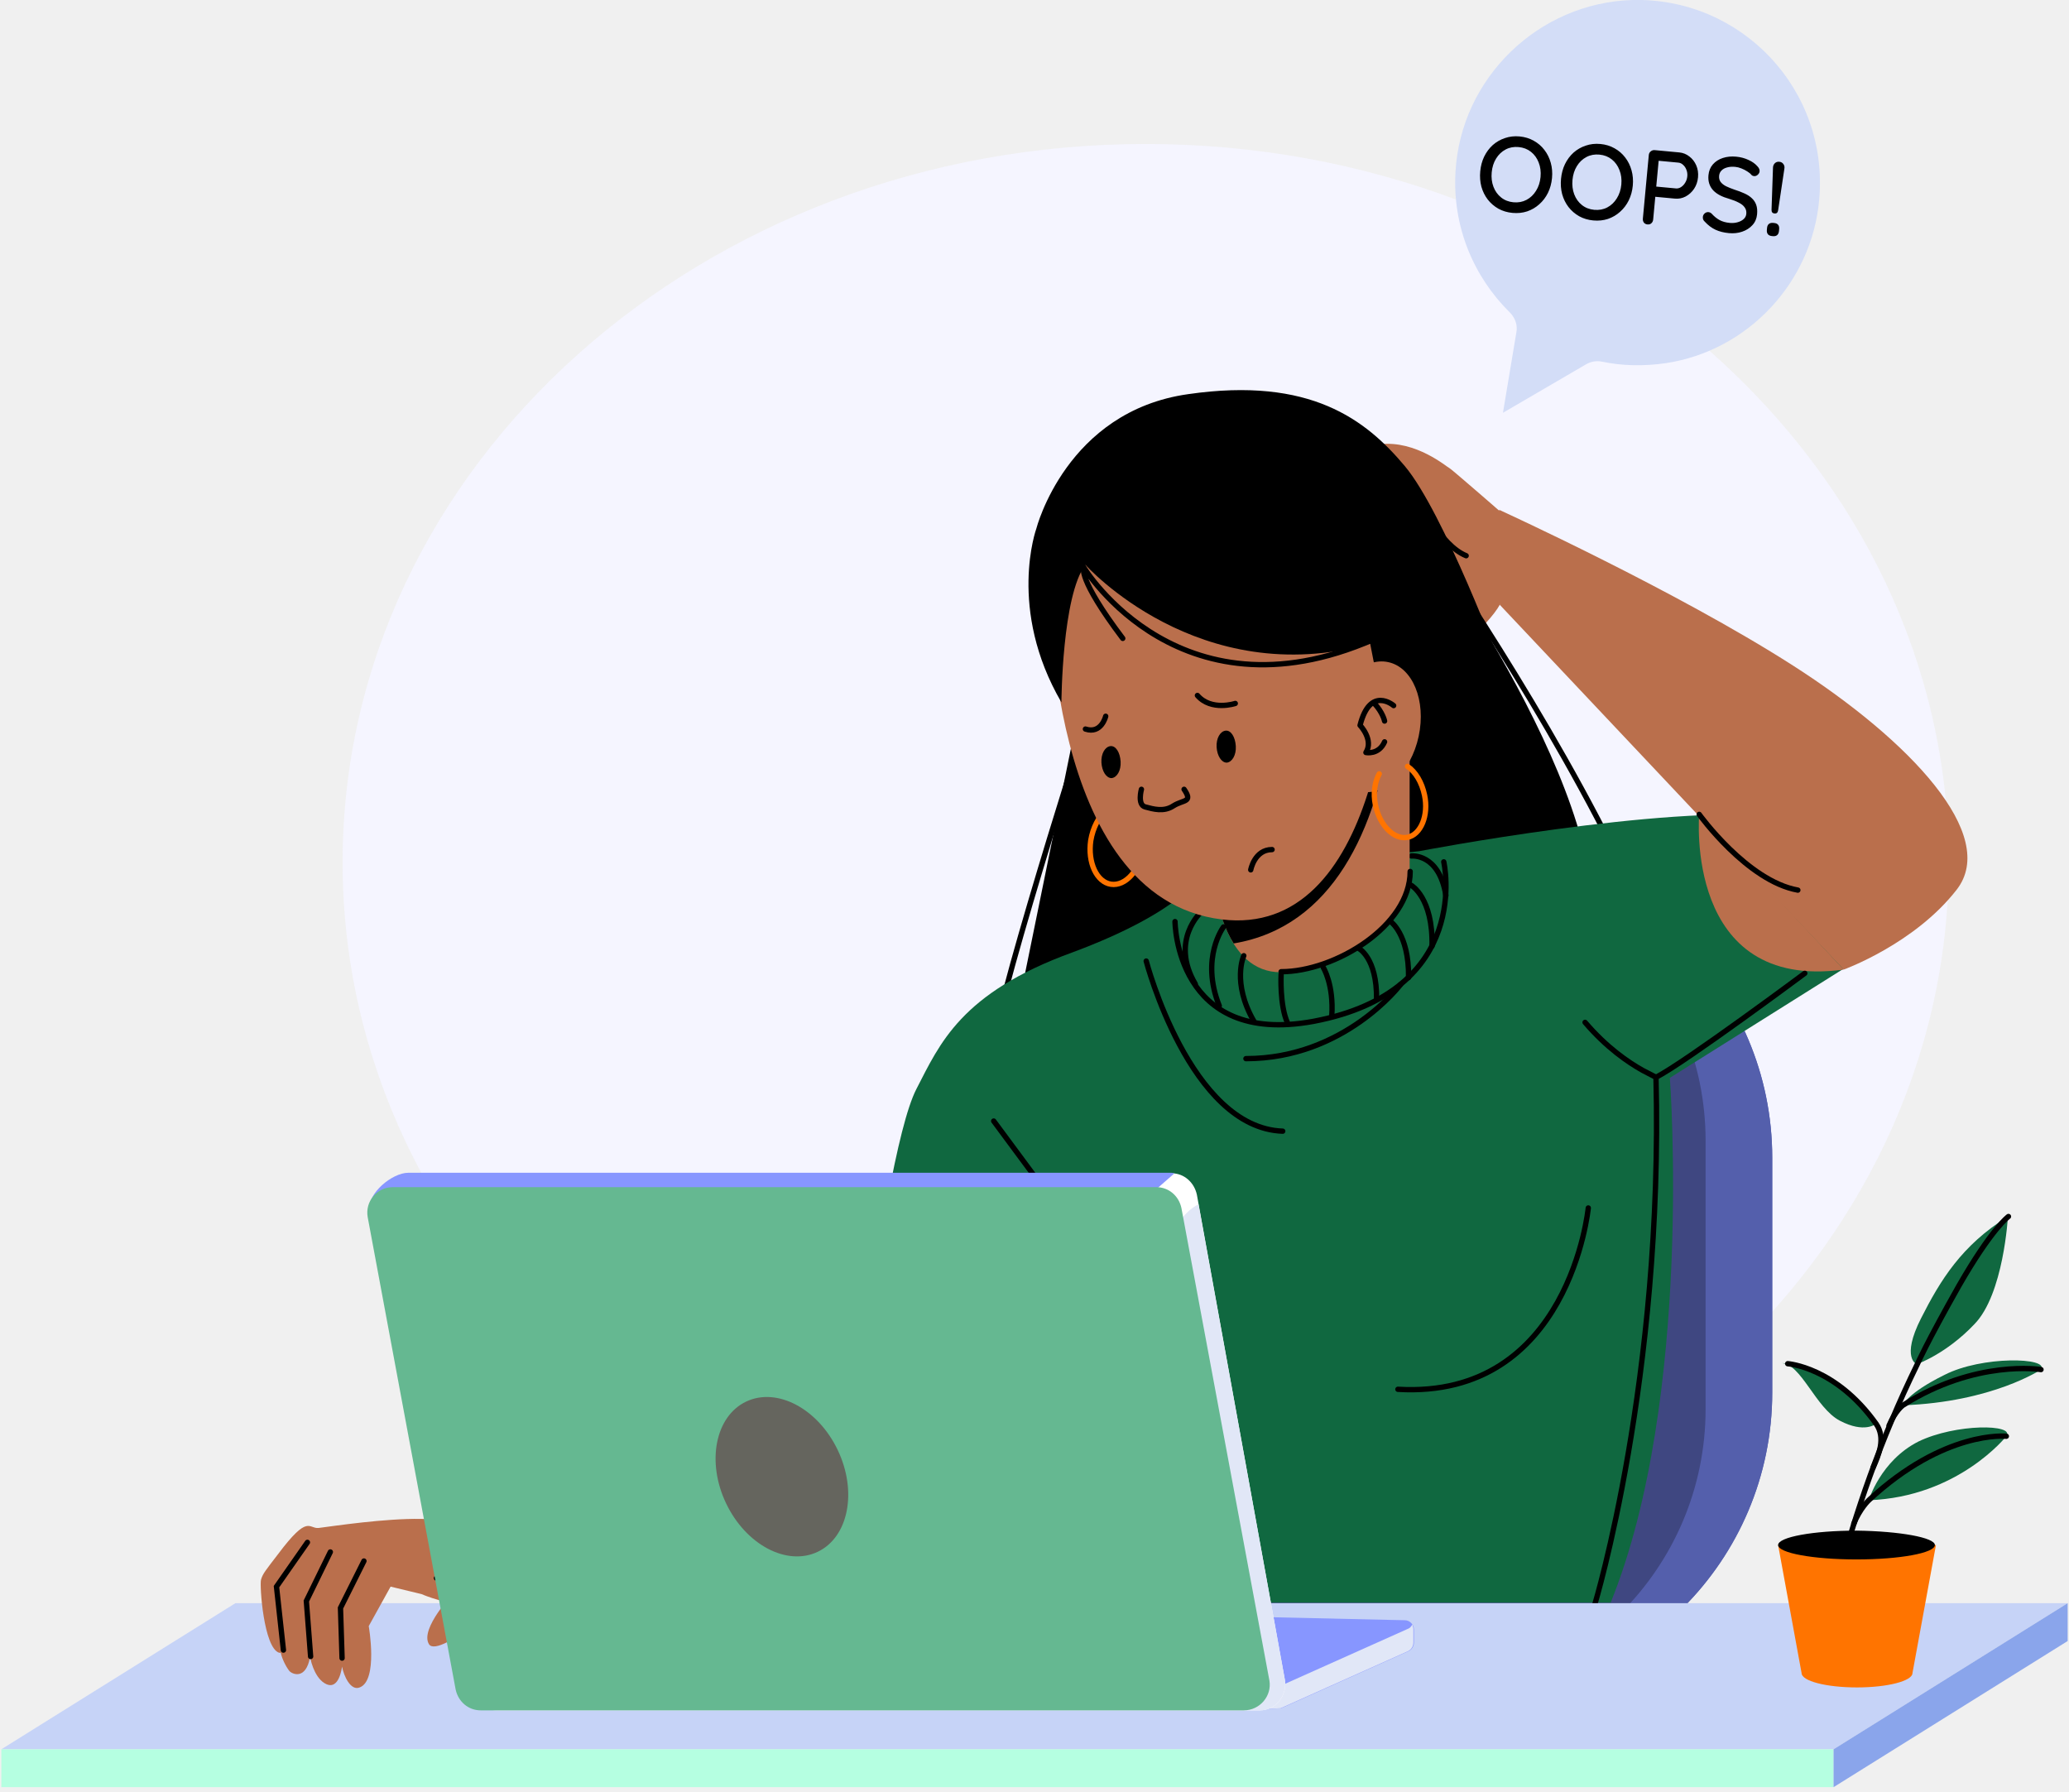
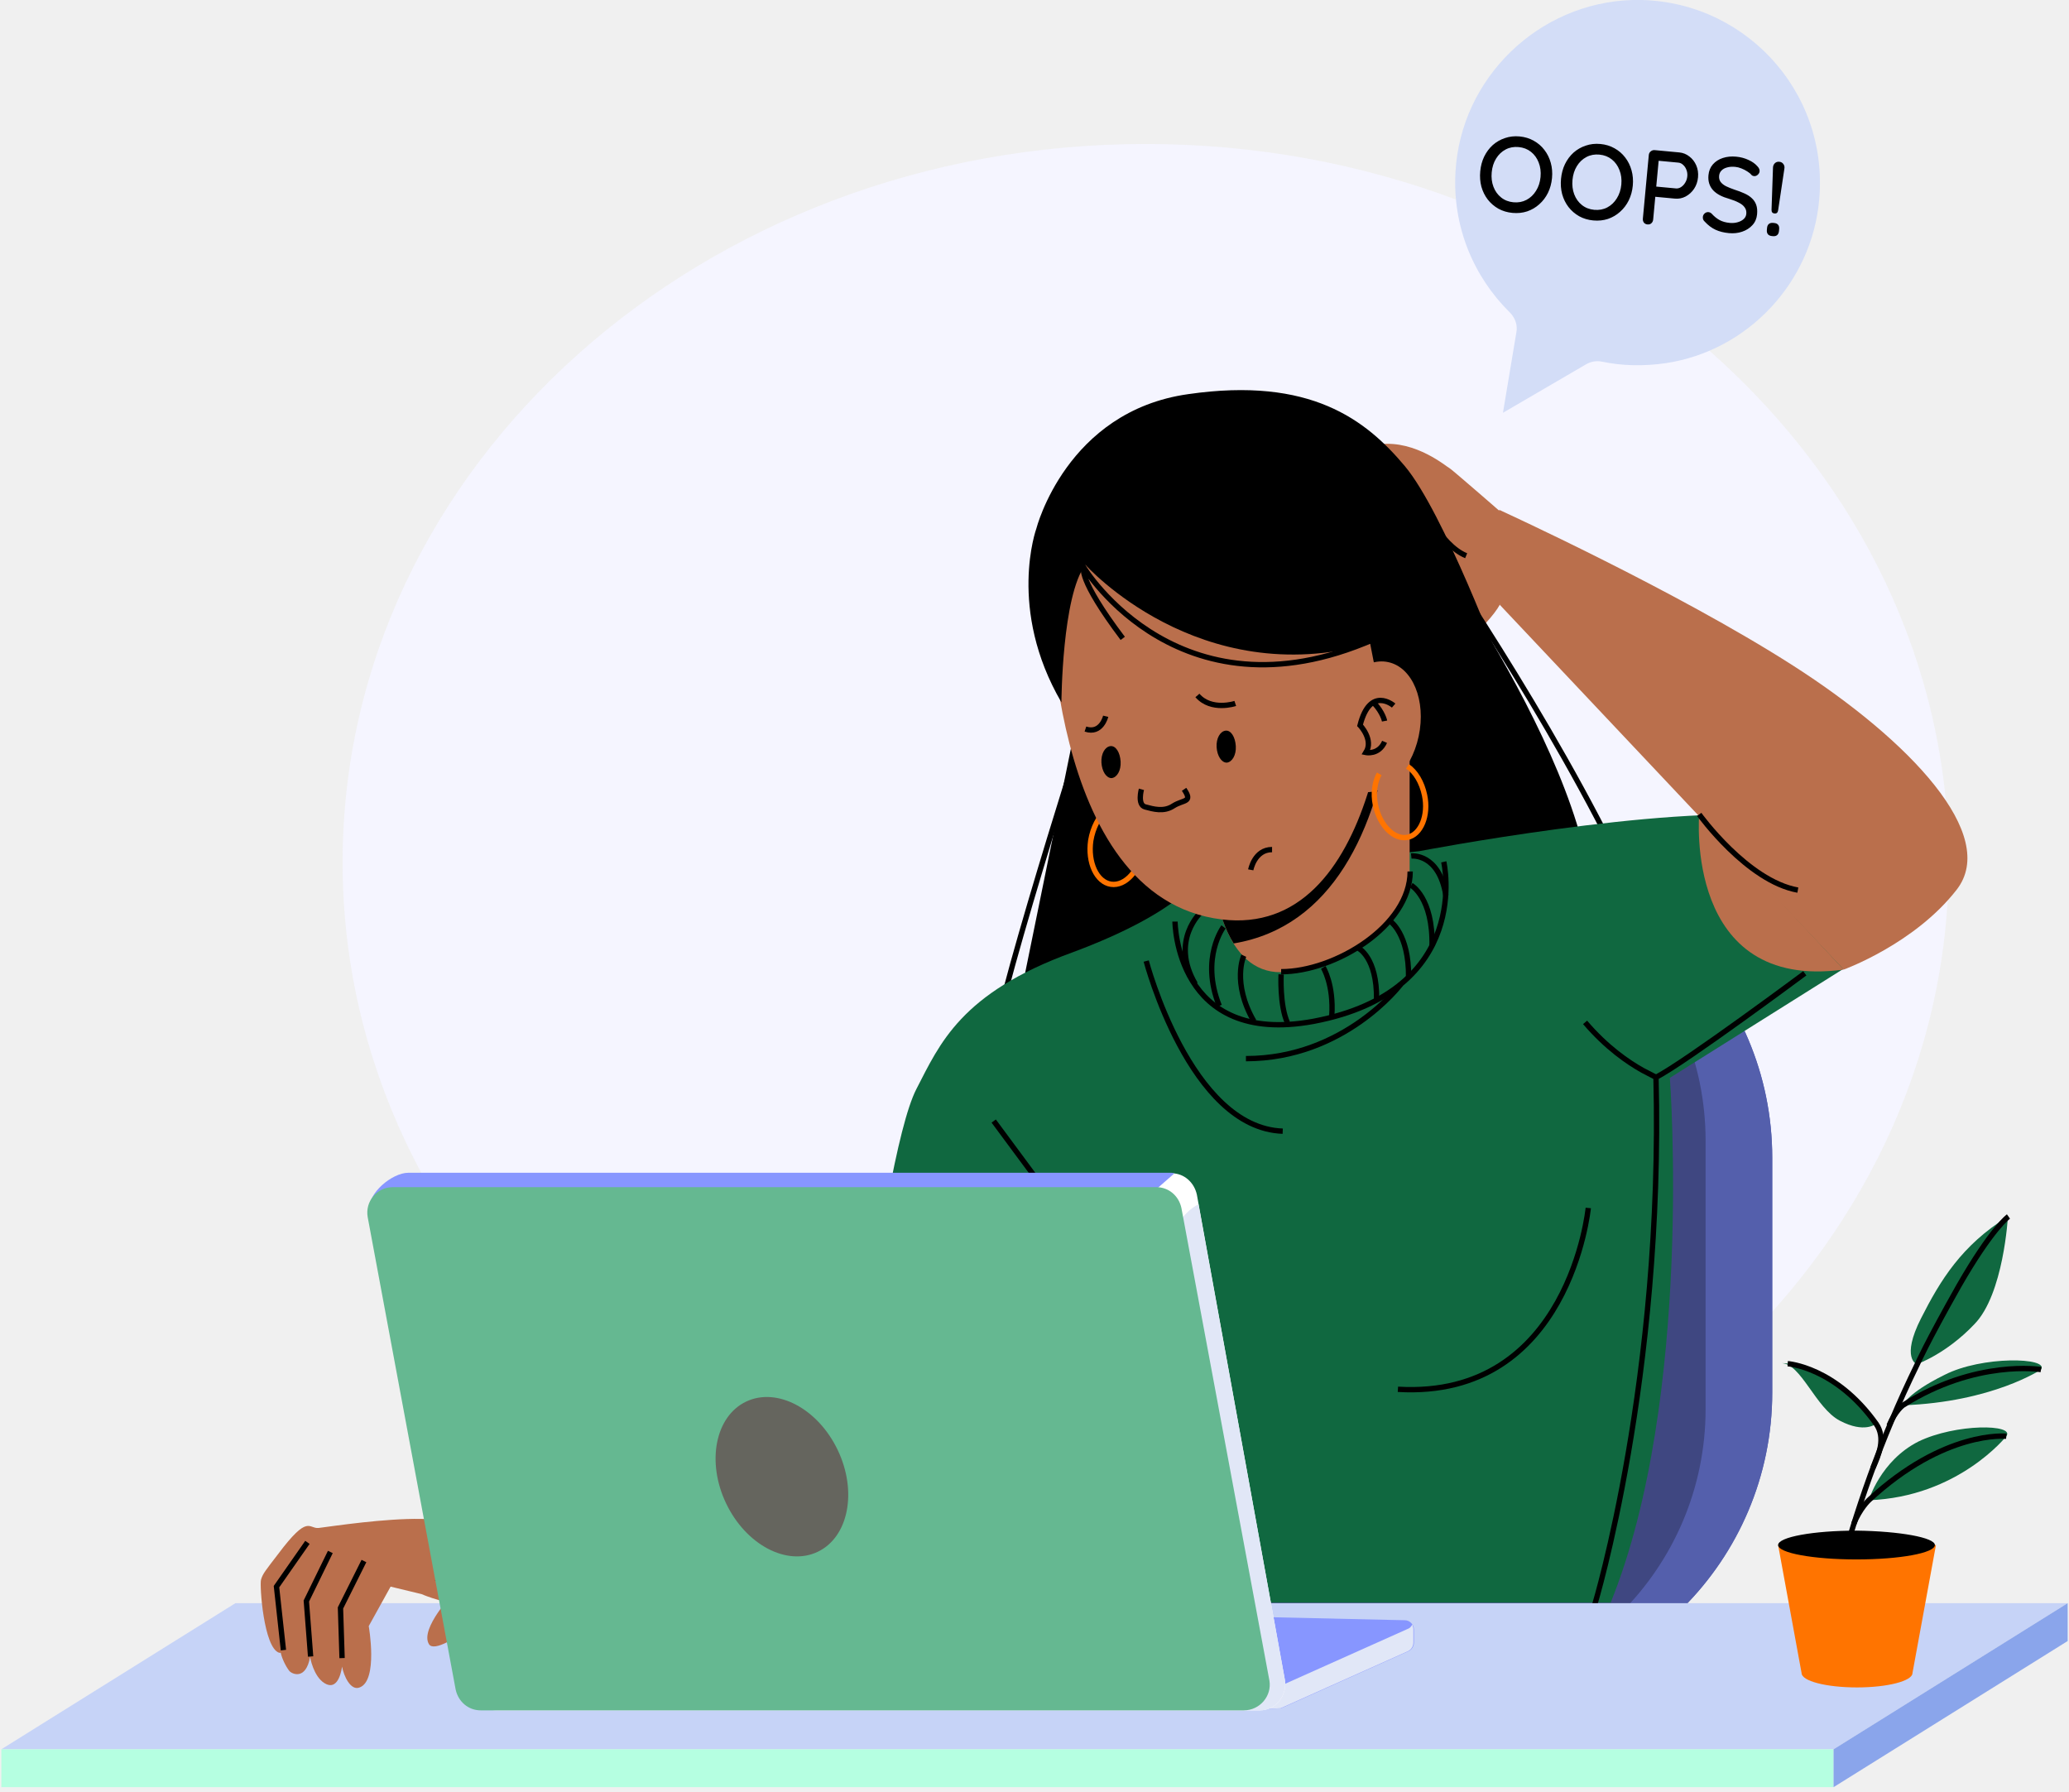
<svg xmlns="http://www.w3.org/2000/svg" width="388" height="336" viewBox="0 0 388 336" fill="none">
  <g clip-path="url(#clip0_5736_25843)">
    <path d="M214.85 296.4C298.024 296.4 365.45 236.093 365.45 161.7C365.45 87.307 298.024 27 214.85 27C131.676 27 64.25 87.307 64.25 161.7C64.25 236.093 131.676 296.4 214.85 296.4Z" fill="#F5F5FF" />
    <path d="M275.249 318.2H268.049C236.549 318.2 210.949 292.6 210.949 261.1V217.1C210.949 185.6 236.549 160 268.049 160H275.249C306.749 160 332.349 185.6 332.349 217.1V261.1C332.349 292.6 306.749 318.2 275.249 318.2Z" fill="#545FAC" />
    <path d="M275.249 318.2H268.049C236.549 318.2 210.949 292.6 210.949 261.1V217.1C210.949 185.6 236.549 160 268.049 160H275.249C306.749 160 332.349 185.6 332.349 217.1V261.1C332.349 292.6 306.749 318.2 275.249 318.2Z" fill="#545FAC" />
    <path d="M265.851 318.2H250.051C220.251 318.2 196.051 294 196.051 264.2V213.9C196.051 184.1 220.251 159.9 250.051 159.9H265.851C295.651 159.9 319.851 184.1 319.851 213.9V264.2C319.851 294 295.651 318.2 265.851 318.2Z" fill="#3F4781" />
-     <path d="M209.849 116C209.849 116 192.749 168.4 187.449 190.2" stroke="black" stroke-miterlimit="10" stroke-linecap="round" />
+     <path d="M209.849 116C209.849 116 192.749 168.4 187.449 190.2" stroke="black" stroke-miterlimit="10" strokeLinecap="round" />
    <path d="M282.35 96.8C282.35 96.8 272.25 88 271.85 87.8C271.35 87.6 265.55 82.5 258.75 83.3L272.75 115C272.75 115 267.45 119.4 268.55 122.1C269.55 124.8 273.35 120.4 275.25 119.6C277.15 118.8 280.35 115.1 281.25 113.4C282.15 111.8 282.35 96.8 282.35 96.8Z" fill="#BA6F4C" />
-     <path d="M266.449 94C266.449 94 270.049 102.2 274.949 104.2" stroke="black" stroke-miterlimit="10" stroke-linecap="round" />
+     <path d="M266.449 94C266.449 94 270.049 102.2 274.949 104.2" stroke="black" stroke-miterlimit="10" strokeLinecap="round" />
    <path d="M260.85 91.6C260.85 91.6 297.35 139.9 298.55 169.3C298.55 169.3 266.45 222.7 192.25 182.4L205.55 117.2L260.85 91.6Z" fill="black" />
-     <path d="M265.65 98.1C265.65 98.1 287.25 128.7 302.55 159.3" stroke="black" stroke-miterlimit="10" stroke-linecap="round" />
+     <path d="M265.65 98.1C265.65 98.1 287.25 128.7 302.55 159.3" stroke="black" stroke-miterlimit="10" strokeLinecap="round" />
    <path d="M266.15 159.6C266.15 159.6 312.05 150.8 333.55 153.1C333.55 153.1 346.85 168.1 351.85 177.8L313.15 202.1C313.15 202.1 317.65 262 302.05 300.5H156.25C156.25 300.5 164.75 218 171.85 204.2C176.25 195.7 180.15 186.2 201.05 178.6C221.85 170.9 225.45 163.9 225.45 163.9L266.15 159.6Z" fill="#106840" />
-     <path d="M264.65 160.5C264.65 160.5 269.85 159.9 271.15 167.9" stroke="black" stroke-miterlimit="10" stroke-linecap="round" />
-     <path d="M225.251 171C225.251 171 219.351 176.3 224.151 184.5" stroke="black" stroke-miterlimit="10" stroke-linecap="round" />
-     <path d="M186.35 210.2L195.75 222.9" stroke="black" stroke-miterlimit="10" stroke-linecap="round" />
+     <path d="M264.65 160.5C264.65 160.5 269.85 159.9 271.15 167.9" stroke="black" stroke-miterlimit="10" strokeLinecap="round" />
+     <path d="M225.251 171C225.251 171 219.351 176.3 224.151 184.5" stroke="black" stroke-miterlimit="10" strokeLinecap="round" />
+     <path d="M186.35 210.2L195.75 222.9" stroke="black" stroke-miterlimit="10" strokeLinecap="round" />
    <path d="M240.15 182.3C229.95 182.3 227.15 168.1 227.15 157.9L227.45 135.9H264.35V163.5C264.45 173.6 250.35 182.3 240.15 182.3Z" fill="#BA6F4C" />
    <path d="M260.95 135.8H227.45L227.15 157.8C227.15 164 228.15 171.8 231.35 176.9C249.95 173.8 258.15 155.5 260.95 135.8Z" fill="black" />
    <path d="M281.251 113.4L345.751 181.8C345.751 181.8 359.051 177 366.951 166.8C374.851 156.6 358.251 138.9 336.251 124.8C314.251 110.7 281.151 95.6 281.151 95.6C281.151 95.6 280.451 100.4 281.251 113.4Z" fill="#BA6F4C" />
-     <path d="M297.85 226.5C297.85 226.5 294.35 262.4 262.15 260.5" stroke="black" stroke-miterlimit="10" stroke-linecap="round" />
-     <path d="M213.15 152.6C214.25 154.1 214.75 156.5 214.35 159.1C213.75 163.2 211.05 166.2 208.35 165.8C205.65 165.4 203.95 161.7 204.55 157.6C204.95 155.2 206.05 153.1 207.45 151.9" stroke="#FF7400" stroke-miterlimit="10" stroke-linecap="round" />
+     <path d="M297.85 226.5C297.85 226.5 294.35 262.4 262.15 260.5" stroke="black" stroke-miterlimit="10" strokeLinecap="round" />
+     <path d="M213.15 152.6C214.25 154.1 214.75 156.5 214.35 159.1C213.75 163.2 211.05 166.2 208.35 165.8C205.65 165.4 203.95 161.7 204.55 157.6C204.95 155.2 206.05 153.1 207.45 151.9" stroke="#FF7400" stroke-miterlimit="10" strokeLinecap="round" />
    <path d="M196.85 109.4C196.85 109.4 195.95 168.4 229.15 172.4C258.05 175.9 262.55 127.5 260.45 109.1C258.35 90.7 250.15 81 227.65 81.4C194.25 82 196.85 109.4 196.85 109.4Z" fill="#BA6F4C" />
    <path d="M256.95 120.7L257.85 125.3C257.85 125.3 276.65 127.8 281.45 124.8C281.45 124.8 270.75 96.1 263.45 87.4C256.15 78.7 245.75 70.6 222.85 73.9C199.95 77.1 194.35 99.1 194.35 99.1C194.35 99.1 188.85 114.2 199.05 131.7C199.05 131.7 199.15 111.7 203.55 105.9C203.55 105.9 224.75 129.7 256.95 120.7Z" fill="black" />
    <path d="M266.045 138.057C267.479 131.361 264.921 125.135 260.331 124.151C255.741 123.168 250.857 127.799 249.422 134.495C247.987 141.192 250.545 147.417 255.136 148.401C259.726 149.384 264.61 144.753 266.045 138.057Z" fill="#BA6F4C" />
-     <path d="M261.351 132.3C261.351 132.3 256.951 128.5 255.051 136C255.051 136 257.651 138.7 256.151 141.1C256.151 141.1 258.551 141.6 259.651 139.1" stroke="black" stroke-miterlimit="10" stroke-linecap="round" stroke-linejoin="round" />
-     <path d="M259.65 135.2C259.65 135.2 259.35 133.6 257.65 131.8" stroke="black" stroke-miterlimit="10" stroke-linecap="round" stroke-linejoin="round" />
+     <path d="M261.351 132.3C261.351 132.3 256.951 128.5 255.051 136C255.051 136 257.651 138.7 256.151 141.1C256.151 141.1 258.551 141.6 259.651 139.1" stroke="black" stroke-miterlimit="10" strokeLinecap="round" strokeLinejoin="round" />
+     <path d="M259.65 135.2C259.65 135.2 259.35 133.6 257.65 131.8" stroke="black" stroke-miterlimit="10" strokeLinecap="round" strokeLinejoin="round" />
    <path d="M231.751 139.9C231.851 141.6 231.051 142.9 230.051 143C229.051 143 228.251 141.7 228.151 140.1C228.051 138.4 228.851 137.1 229.851 137C230.851 136.9 231.651 138.2 231.751 139.9Z" fill="black" />
    <path d="M210.151 142.8C210.251 144.5 209.451 145.8 208.451 145.9C207.451 145.9 206.651 144.6 206.551 143C206.451 141.3 207.251 140 208.251 139.9C209.251 139.8 210.051 141.1 210.151 142.8Z" fill="black" />
-     <path d="M207.351 134.3C207.351 134.3 206.551 137.7 203.551 136.7" stroke="black" stroke-miterlimit="10" stroke-linecap="round" />
-     <path d="M231.651 131.9C231.651 131.9 227.151 133.4 224.551 130.4" stroke="black" stroke-miterlimit="10" stroke-linecap="round" />
-     <path d="M214.051 148C214.051 148 213.251 150.9 214.751 151.3C216.251 151.7 218.251 152.3 220.051 151.1C221.951 149.9 223.751 150.5 222.051 148" stroke="black" stroke-miterlimit="10" stroke-linecap="round" />
-     <path d="M259.35 119.1C221.65 136.8 203.25 106.4 203.25 106.4C203.25 106.4 201.95 108.3 210.55 119.7" stroke="black" stroke-miterlimit="10" stroke-linecap="round" />
-     <path d="M263.949 143.7C265.449 144.7 266.649 146.7 267.149 149.1C267.949 152.9 266.449 156.5 263.949 157C261.449 157.5 258.749 154.8 257.949 151C257.449 148.7 257.849 146.5 258.649 145.1" stroke="#FF7400" stroke-miterlimit="10" stroke-linecap="round" />
-     <path d="M234.551 163.1C234.551 163.1 235.251 159.3 238.551 159.3" stroke="black" stroke-miterlimit="10" stroke-linecap="round" />
+     <path d="M207.351 134.3C207.351 134.3 206.551 137.7 203.551 136.7" stroke="black" stroke-miterlimit="10" strokeLinecap="round" />
+     <path d="M231.651 131.9C231.651 131.9 227.151 133.4 224.551 130.4" stroke="black" stroke-miterlimit="10" strokeLinecap="round" />
+     <path d="M214.051 148C214.051 148 213.251 150.9 214.751 151.3C216.251 151.7 218.251 152.3 220.051 151.1C221.951 149.9 223.751 150.5 222.051 148" stroke="black" stroke-miterlimit="10" strokeLinecap="round" />
+     <path d="M259.35 119.1C221.65 136.8 203.25 106.4 203.25 106.4C203.25 106.4 201.95 108.3 210.55 119.7" stroke="black" stroke-miterlimit="10" strokeLinecap="round" />
+     <path d="M263.949 143.7C265.449 144.7 266.649 146.7 267.149 149.1C267.949 152.9 266.449 156.5 263.949 157C261.449 157.5 258.749 154.8 257.949 151C257.449 148.7 257.849 146.5 258.649 145.1" stroke="#FF7400" stroke-miterlimit="10" strokeLinecap="round" />
+     <path d="M234.551 163.1C234.551 163.1 235.251 159.3 238.551 159.3" stroke="black" stroke-miterlimit="10" strokeLinecap="round" />
    <path d="M318.65 152.7C318.65 152.7 315.75 185.9 345.75 181.8L318.65 152.7Z" fill="#BA6F4C" />
-     <path d="M318.65 152.7C318.65 152.7 327.65 165.2 337.15 166.9" stroke="black" stroke-miterlimit="10" stroke-linecap="round" />
-     <path d="M299.05 300.9C299.05 300.9 311.95 258.5 310.55 202C310.55 202 309.95 201.7 308.05 200.7C305.35 199.2 301.25 196.4 297.25 191.7" stroke="black" stroke-miterlimit="10" stroke-linecap="round" />
-     <path d="M338.451 182.5C338.451 182.5 316.151 199.1 310.551 202" stroke="black" stroke-miterlimit="10" stroke-linecap="round" />
-     <path d="M270.75 161.6C270.75 161.6 276.35 185.8 246.35 191.5C220.45 196.3 220.35 172.8 220.35 172.8" stroke="black" stroke-miterlimit="10" stroke-linecap="round" />
-     <path d="M254.75 177.8C254.75 177.8 258.25 179.5 258.15 187.4" stroke="black" stroke-miterlimit="10" stroke-linecap="round" />
-     <path d="M260.65 172.7C260.65 172.7 264.25 175 264.15 183.3" stroke="black" stroke-miterlimit="10" stroke-linecap="round" />
-     <path d="M264.65 166C264.65 166 268.75 168.3 268.55 177.4" stroke="black" stroke-miterlimit="10" stroke-linecap="round" />
-     <path d="M229.45 173.8C229.45 173.8 225.05 179.6 228.65 188.6" stroke="black" stroke-miterlimit="10" stroke-linecap="round" />
-     <path d="M233.25 179.2C233.25 179.2 230.95 184.2 235.15 191.5" stroke="black" stroke-miterlimit="10" stroke-linecap="round" />
-     <path d="M240.249 182.7C240.249 182.7 239.949 188.5 241.449 191.8" stroke="black" stroke-miterlimit="10" stroke-linecap="round" />
-     <path d="M248.15 181.4C248.15 181.4 250.15 184.6 249.75 190.5" stroke="black" stroke-miterlimit="10" stroke-linecap="round" />
-     <path d="M262.65 184.6C262.65 184.6 252.15 198.5 233.65 198.5" stroke="black" stroke-miterlimit="10" stroke-linecap="round" />
+     <path d="M318.65 152.7C318.65 152.7 327.65 165.2 337.15 166.9" stroke="black" stroke-miterlimit="10" strokeLinecap="round" />
+     <path d="M299.05 300.9C299.05 300.9 311.95 258.5 310.55 202C310.55 202 309.95 201.7 308.05 200.7C305.35 199.2 301.25 196.4 297.25 191.7" stroke="black" stroke-miterlimit="10" strokeLinecap="round" />
+     <path d="M338.451 182.5C338.451 182.5 316.151 199.1 310.551 202" stroke="black" stroke-miterlimit="10" strokeLinecap="round" />
+     <path d="M270.75 161.6C270.75 161.6 276.35 185.8 246.35 191.5C220.45 196.3 220.35 172.8 220.35 172.8" stroke="black" stroke-miterlimit="10" strokeLinecap="round" />
+     <path d="M254.75 177.8C254.75 177.8 258.25 179.5 258.15 187.4" stroke="black" stroke-miterlimit="10" strokeLinecap="round" />
+     <path d="M260.65 172.7C260.65 172.7 264.25 175 264.15 183.3" stroke="black" stroke-miterlimit="10" strokeLinecap="round" />
+     <path d="M264.65 166C264.65 166 268.75 168.3 268.55 177.4" stroke="black" stroke-miterlimit="10" strokeLinecap="round" />
+     <path d="M229.45 173.8C229.45 173.8 225.05 179.6 228.65 188.6" stroke="black" stroke-miterlimit="10" strokeLinecap="round" />
+     <path d="M233.25 179.2C233.25 179.2 230.95 184.2 235.15 191.5" stroke="black" stroke-miterlimit="10" strokeLinecap="round" />
+     <path d="M240.249 182.7C240.249 182.7 239.949 188.5 241.449 191.8" stroke="black" stroke-miterlimit="10" strokeLinecap="round" />
+     <path d="M248.15 181.4C248.15 181.4 250.15 184.6 249.75 190.5" stroke="black" stroke-miterlimit="10" strokeLinecap="round" />
+     <path d="M262.65 184.6C262.65 184.6 252.15 198.5 233.65 198.5" stroke="black" stroke-miterlimit="10" strokeLinecap="round" />
    <path d="M343.85 328H0.25L44.15 300.6H387.75L343.85 328Z" fill="#C6D3F7" />
    <path d="M92.95 288.9C89.15 286.2 84.15 284.9 78.95 284.8C72.15 284.7 62.85 286.1 59.75 286.5C57.85 286.7 57.85 283.8 52.15 291.4C49.85 294.4 49.25 295.1 48.95 296.2C48.65 297.2 49.45 309 52.35 309.9C52.45 309.9 52.55 309.9 52.65 309.9C52.85 310.9 53.55 312.4 54.25 313.3C54.75 313.9 57.35 315.1 58.15 310.7C58.15 310.7 58.75 314.3 60.85 315.6C62.95 316.9 63.85 314.5 64.15 312.5C64.45 314.2 65.75 317.1 67.45 316.4C70.95 315.1 69.15 304.9 69.15 304.9L73.25 297.5L79.05 298.9C79.05 298.9 91.15 304.3 95.85 297.2C98.15 293.9 95.95 291 92.95 288.9Z" fill="#BA6F4C" />
-     <path d="M57.65 289.2L51.85 297.5L53.15 309.4" stroke="black" stroke-miterlimit="10" stroke-linecap="round" />
-     <path d="M61.949 291L57.449 300.2L58.249 310.6" stroke="black" stroke-miterlimit="10" stroke-linecap="round" />
-     <path d="M68.25 292.7L63.85 301.5L64.15 310.9" stroke="black" stroke-miterlimit="10" stroke-linecap="round" />
+     <path d="M57.65 289.2L51.85 297.5L53.15 309.4" stroke="black" stroke-miterlimit="10" strokeLinecap="round" />
+     <path d="M61.949 291L57.449 300.2L58.249 310.6" stroke="black" stroke-miterlimit="10" strokeLinecap="round" />
+     <path d="M68.25 292.7L63.85 301.5L64.15 310.9" stroke="black" stroke-miterlimit="10" strokeLinecap="round" />
    <path d="M85.15 298.6C85.15 298.6 78.65 305.4 80.45 308.3C82.25 311.2 98.05 298 94.85 296.4C90.25 294.1 85.15 298.6 85.15 298.6Z" fill="#BA6F4C" />
-     <path d="M81.85 295.9C81.85 295.9 84.55 297.5 83.45 300.6" stroke="black" stroke-miterlimit="10" stroke-linecap="round" />
+     <path d="M81.85 295.9C81.85 295.9 84.55 297.5 83.45 300.6" stroke="black" stroke-miterlimit="10" strokeLinecap="round" />
    <path d="M232.25 303.1L263.45 303.8C264.35 303.8 265.15 304.6 265.15 305.5V308C265.15 308.7 264.75 309.3 264.15 309.6L240.25 320.3L233.35 320.6L232.25 303.1Z" fill="#8796FF" />
    <path d="M264.05 305.4L240.15 316.1L233.25 316.4V320.6L240.15 320.3L264.05 309.6C264.65 309.3 265.05 308.7 265.05 308V305.5C265.05 305.2 264.95 304.9 264.85 304.6C264.65 305 264.35 305.3 264.05 305.4Z" fill="#E1E7F7" />
    <path d="M236.249 320.7H93.049C90.749 320.7 88.849 319 88.349 316.7L69.349 226.9C68.849 223.9 73.549 220 76.549 220H219.749C222.049 220 223.949 221.7 224.449 224L240.949 315C241.449 317.9 239.249 320.7 236.249 320.7Z" fill="white" />
    <path d="M213.049 226.3L220.249 220C220.049 220 219.849 219.9 219.649 219.9H76.549C73.549 219.9 68.849 223.8 69.349 226.8L71.849 238.7L128.049 240.3L213.049 226.3Z" fill="#8796FF" />
    <path d="M240.95 314.9L224.75 225.8C223.45 226.5 221.35 228 220.45 230.9C219.35 234.4 220.05 293.3 220.55 320.7H236.25C239.25 320.7 241.45 317.9 240.95 314.9Z" fill="#E1E7F7" />
    <path d="M233.25 320.7H90.15C87.85 320.7 85.95 319.1 85.45 316.8L68.95 228.2C68.45 225.3 70.65 222.6 73.65 222.6H216.85C219.15 222.6 221.05 224.2 221.55 226.5L238.05 315.1C238.55 318 236.25 320.7 233.25 320.7Z" fill="#65B891" />
    <path d="M153.343 290.97C159.126 288.214 160.809 279.674 157.103 271.897C153.397 264.12 145.704 260.049 139.921 262.805C134.137 265.561 132.454 274.1 136.16 281.878C139.867 289.655 147.56 293.726 153.343 290.97Z" fill="#65655E" />
    <path d="M343.85 328H0.25V335.1H343.85V328Z" fill="#B5FFE1" />
    <path d="M343.85 335.1L387.75 307.7V300.6L343.85 328V335.1Z" fill="#8AA5EB" />
-     <path d="M214.949 180.2C214.949 180.2 223.149 211.5 240.549 212.1" stroke="black" stroke-miterlimit="10" stroke-linecap="round" />
+     <path d="M214.949 180.2C214.949 180.2 223.149 211.5 240.549 212.1" stroke="black" stroke-miterlimit="10" strokeLinecap="round" />
    <path d="M359.449 255.8C359.449 255.8 356.449 254.7 360.249 247.2C363.849 240.1 367.849 233.5 376.549 228.1C376.549 228.1 375.749 242.7 370.249 248.3C364.949 253.9 359.449 255.8 359.449 255.8Z" fill="#106840" />
    <path d="M382.75 256.8C382.75 256.8 373.65 262.9 356.85 263.5C356.85 263.5 357.55 261.3 364.65 257.8C371.65 254.2 384.35 254.5 382.75 256.8Z" fill="#106840" />
-     <path d="M382.748 256.8C382.748 256.8 370.548 254.8 356.848 263.5C356.848 263.5 355.448 264.5 354.248 267.3" stroke="black" stroke-miterlimit="10" stroke-linecap="round" />
+     <path d="M382.748 256.8C382.748 256.8 370.548 254.8 356.848 263.5C356.848 263.5 355.448 264.5 354.248 267.3" stroke="black" stroke-miterlimit="10" strokeLinecap="round" />
    <path d="M376.249 269.3C376.249 269.3 367.249 280.7 350.449 281.3C350.449 281.3 352.649 273.9 359.749 270.3C366.749 266.9 377.949 267 376.249 269.3Z" fill="#106840" />
-     <path d="M376.248 269.3C376.248 269.3 364.648 268.1 350.448 281.3C350.448 281.3 348.748 282.9 347.648 285.7" stroke="black" stroke-miterlimit="10" stroke-linecap="round" />
+     <path d="M376.248 269.3C376.248 269.3 364.648 268.1 350.448 281.3C350.448 281.3 348.748 282.9 347.648 285.7" stroke="black" stroke-miterlimit="10" strokeLinecap="round" />
    <path d="M351.749 267C351.749 267 349.649 268.8 345.049 266.4C340.449 264 337.749 255.6 334.049 255.6C334.049 255.6 343.349 255.2 351.749 267Z" fill="#106840" />
-     <path d="M344.748 295.9C347.848 284 352.548 270.1 359.548 255.8C359.548 255.8 361.248 251.9 367.348 241.1C373.548 230.3 376.648 228.1 376.648 228.1" stroke="black" stroke-miterlimit="10" stroke-linecap="round" />
-     <path d="M335.248 255.7C335.248 255.7 344.248 256.3 351.848 267C353.648 269.6 352.348 272.8 351.248 275.2" stroke="black" stroke-miterlimit="10" stroke-linecap="round" />
+     <path d="M344.748 295.9C347.848 284 352.548 270.1 359.548 255.8C359.548 255.8 361.248 251.9 367.348 241.1C373.548 230.3 376.648 228.1 376.648 228.1" stroke="black" stroke-miterlimit="10" strokeLinecap="round" />
+     <path d="M335.248 255.7C335.248 255.7 344.248 256.3 351.848 267C353.648 269.6 352.348 272.8 351.248 275.2" stroke="black" stroke-miterlimit="10" strokeLinecap="round" />
    <path d="M333.449 289.7L337.849 313.7C337.849 315.2 342.449 316.4 348.249 316.4C353.949 316.4 358.649 315.2 358.649 313.7L363.049 289.7H333.449Z" fill="#FF7400" />
    <path d="M362.849 289.7C362.849 291.2 356.249 292.4 348.149 292.4C340.049 292.4 333.449 291.2 333.449 289.7C333.449 288.2 340.049 287 348.149 287C356.249 287.1 362.849 288.3 362.849 289.7Z" fill="black" />
    <path d="M306.15 7.59009e-05C288.55 0.5 273.95 14.6 272.95 32.2C272.35 42.5 276.35 51.9 283.15 58.6C284.15 59.6 284.65 61 284.35 62.4L281.85 77.4L297.45 68.3C298.35 67.8 299.35 67.6 300.35 67.8C304.15 68.6 308.15 68.7 312.35 68.1C327.75 65.8 339.75 53 341.15 37.5C343.05 16.8 326.55 -0.5 306.15 7.59009e-05Z" fill="#D3DDF7" />
    <path d="M291.05 33.381C290.956 34.39 290.702 35.317 290.288 36.162C289.876 36.994 289.334 37.707 288.662 38.3C288.004 38.895 287.246 39.34 286.389 39.635C285.532 39.916 284.613 40.011 283.63 39.919C282.661 39.829 281.782 39.566 280.992 39.131C280.204 38.682 279.535 38.104 278.985 37.397C278.448 36.69 278.054 35.89 277.803 34.996C277.566 34.09 277.495 33.133 277.589 32.124C277.683 31.115 277.93 30.194 278.329 29.361C278.743 28.516 279.279 27.796 279.937 27.201C280.608 26.608 281.372 26.17 282.229 25.888C283.087 25.594 284 25.491 284.969 25.582C285.952 25.674 286.837 25.944 287.625 26.392C288.415 26.828 289.078 27.398 289.615 28.105C290.165 28.812 290.565 29.62 290.815 30.527C291.066 31.421 291.144 32.372 291.05 33.381ZM288.9 33.18C288.991 32.198 288.875 31.297 288.55 30.476C288.238 29.657 287.758 28.989 287.11 28.474C286.461 27.958 285.686 27.658 284.783 27.573C283.894 27.49 283.083 27.642 282.35 28.029C281.618 28.416 281.022 28.983 280.564 29.73C280.107 30.464 279.832 31.329 279.739 32.325C279.648 33.307 279.758 34.208 280.07 35.027C280.381 35.846 280.861 36.514 281.51 37.03C282.158 37.546 282.927 37.845 283.816 37.928C284.719 38.013 285.536 37.861 286.269 37.474C287.001 37.087 287.597 36.52 288.055 35.773C288.526 35.027 288.808 34.163 288.9 33.18ZM306.199 34.796C306.105 35.805 305.851 36.732 305.437 37.577C305.025 38.409 304.483 39.122 303.811 39.715C303.153 40.31 302.395 40.755 301.537 41.05C300.681 41.331 299.761 41.426 298.779 41.334C297.81 41.244 296.931 40.981 296.141 40.546C295.353 40.097 294.683 39.519 294.134 38.811C293.597 38.105 293.203 37.305 292.952 36.411C292.715 35.505 292.644 34.548 292.738 33.539C292.832 32.53 293.079 31.609 293.478 30.776C293.892 29.93 294.428 29.21 295.086 28.616C295.757 28.022 296.521 27.585 297.378 27.303C298.235 27.008 299.149 26.906 300.118 26.997C301.1 27.088 301.986 27.359 302.774 27.807C303.564 28.242 304.227 28.813 304.764 29.52C305.314 30.227 305.714 31.035 305.964 31.942C306.215 32.836 306.293 33.787 306.199 34.796ZM304.049 34.595C304.14 33.613 304.024 32.711 303.698 31.891C303.387 31.072 302.907 30.404 302.258 29.888C301.61 29.372 300.835 29.072 299.932 28.988C299.043 28.905 298.232 29.057 297.499 29.444C296.767 29.831 296.171 30.398 295.713 31.145C295.256 31.879 294.981 32.744 294.888 33.74C294.797 34.722 294.907 35.623 295.219 36.442C295.53 37.261 296.01 37.929 296.659 38.445C297.307 38.961 298.076 39.26 298.965 39.343C299.868 39.427 300.685 39.276 301.418 38.889C302.15 38.502 302.746 37.935 303.204 37.188C303.675 36.442 303.957 35.578 304.049 34.595ZM314.91 28.579C315.613 28.645 316.246 28.898 316.807 29.339C317.37 29.766 317.8 30.322 318.098 31.006C318.396 31.69 318.507 32.437 318.431 33.247C318.355 34.056 318.107 34.777 317.687 35.407C317.268 36.024 316.741 36.504 316.106 36.846C315.473 37.175 314.804 37.307 314.101 37.241L310.258 36.882L310.447 36.579L310.019 41.159C309.992 41.451 309.876 41.688 309.671 41.87C309.481 42.039 309.24 42.111 308.948 42.083C308.67 42.057 308.446 41.943 308.277 41.739C308.123 41.524 308.06 41.27 308.087 40.978L309.199 29.07C309.227 28.778 309.349 28.548 309.565 28.381C309.783 28.201 310.031 28.123 310.31 28.149L314.91 28.579ZM314.279 35.33C314.625 35.362 314.947 35.278 315.247 35.078C315.56 34.88 315.82 34.603 316.028 34.248C316.248 33.893 316.379 33.497 316.42 33.059C316.461 32.621 316.405 32.214 316.253 31.838C316.114 31.463 315.908 31.156 315.636 30.917C315.378 30.665 315.076 30.523 314.731 30.491L310.848 30.128L311.075 29.848L310.571 35.245L310.416 34.969L314.279 35.33ZM324.215 43.71C323.259 43.621 322.422 43.408 321.703 43.074C320.985 42.739 320.315 42.234 319.695 41.56C319.559 41.44 319.458 41.304 319.392 41.15C319.341 40.985 319.322 40.822 319.337 40.663C319.361 40.411 319.475 40.194 319.679 40.012C319.884 39.83 320.125 39.752 320.404 39.778C320.616 39.798 320.809 39.89 320.981 40.053C321.442 40.565 321.934 40.966 322.456 41.256C322.991 41.547 323.63 41.727 324.374 41.796C324.905 41.846 325.397 41.805 325.851 41.673C326.319 41.543 326.699 41.344 326.992 41.077C327.285 40.809 327.449 40.483 327.485 40.098C327.53 39.62 327.427 39.216 327.176 38.884C326.941 38.541 326.573 38.245 326.074 37.998C325.589 37.739 324.996 37.502 324.292 37.289C323.64 37.108 323.058 36.886 322.547 36.624C322.049 36.363 321.629 36.056 321.287 35.703C320.946 35.336 320.697 34.918 320.54 34.448C320.383 33.978 320.333 33.444 320.388 32.847C320.464 32.037 320.742 31.36 321.221 30.816C321.7 30.271 322.32 29.874 323.08 29.623C323.84 29.373 324.678 29.29 325.594 29.376C326.43 29.454 327.201 29.66 327.906 29.994C328.613 30.314 329.171 30.714 329.582 31.195C329.875 31.503 330.006 31.817 329.976 32.135C329.954 32.374 329.833 32.591 329.614 32.785C329.41 32.966 329.181 33.045 328.929 33.022C328.743 33.005 328.589 32.937 328.466 32.818C328.275 32.572 328.008 32.347 327.666 32.141C327.325 31.921 326.954 31.733 326.553 31.575C326.166 31.418 325.787 31.322 325.415 31.288C324.818 31.232 324.299 31.27 323.858 31.403C323.418 31.523 323.072 31.718 322.819 31.989C322.567 32.247 322.423 32.568 322.387 32.953C322.345 33.405 322.436 33.788 322.661 34.104C322.9 34.421 323.242 34.694 323.69 34.923C324.138 35.139 324.654 35.348 325.238 35.55C325.953 35.777 326.587 36.017 327.139 36.27C327.705 36.523 328.172 36.828 328.541 37.184C328.91 37.526 329.18 37.94 329.349 38.424C329.518 38.909 329.57 39.496 329.505 40.187C329.431 40.983 329.14 41.659 328.633 42.214C328.126 42.77 327.485 43.178 326.711 43.441C325.95 43.705 325.118 43.794 324.215 43.71ZM332.773 40.03C332.388 39.994 332.202 39.762 332.216 39.335L332.488 31.466C332.494 31.119 332.608 30.834 332.829 30.614C333.051 30.394 333.334 30.3 333.679 30.332C334.011 30.363 334.265 30.507 334.442 30.765C334.632 31.024 334.691 31.324 334.619 31.665L333.45 39.45C333.384 39.873 333.158 40.066 332.773 40.03ZM332.278 44.262C331.946 44.231 331.696 44.114 331.527 43.911C331.372 43.709 331.31 43.442 331.341 43.11L331.374 42.751C331.407 42.406 331.517 42.156 331.706 41.999C331.909 41.831 332.176 41.762 332.508 41.793L332.707 41.811C333.053 41.844 333.303 41.961 333.458 42.163C333.615 42.351 333.677 42.618 333.644 42.963L333.611 43.322C333.58 43.654 333.469 43.905 333.28 44.074C333.09 44.244 332.822 44.313 332.477 44.281L332.278 44.262Z" fill="black" />
-     <path d="M264.45 163.4C264.45 173.6 250.35 182.2 240.25 182.2" stroke="black" stroke-miterlimit="10" stroke-linecap="round" />
+     <path d="M264.45 163.4C264.45 173.6 250.35 182.2 240.25 182.2" stroke="black" stroke-miterlimit="10" strokeLinecap="round" />
  </g>
  <defs>
    <clipPath id="clip0_5736_25843">
      <rect width="387.5" height="335.1" fill="white" transform="translate(0.25)" />
    </clipPath>
  </defs>
</svg>
